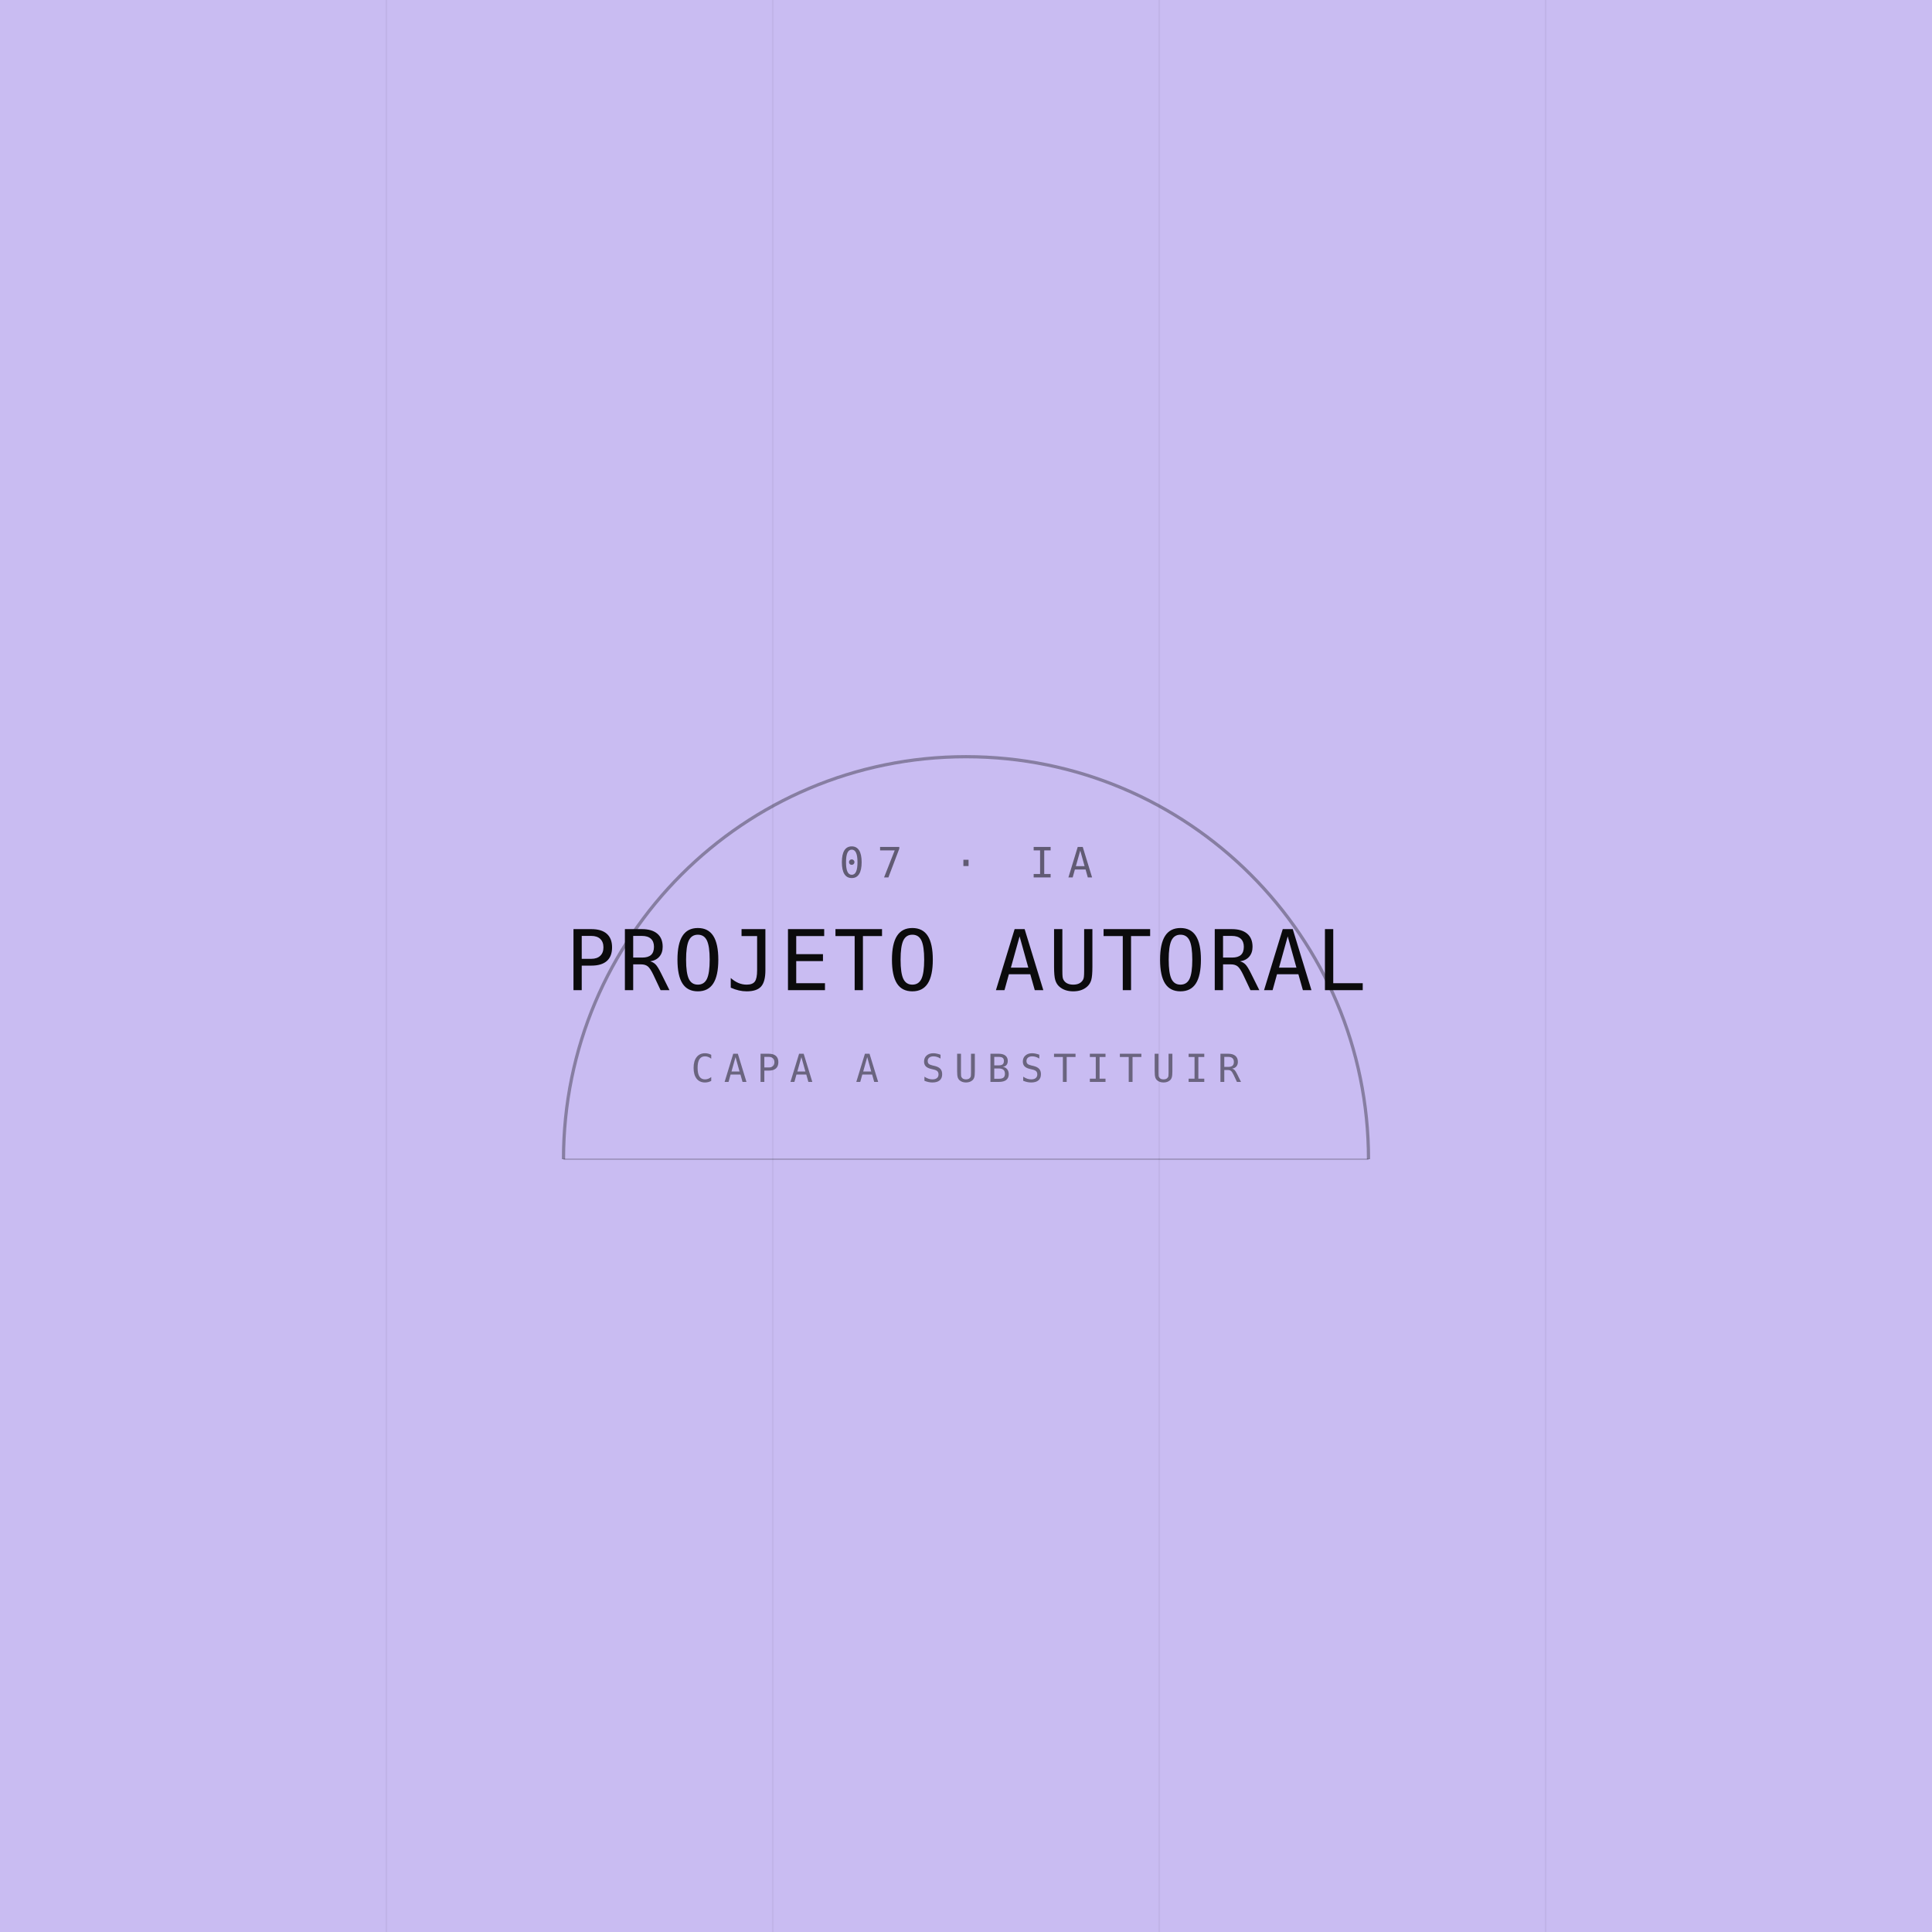
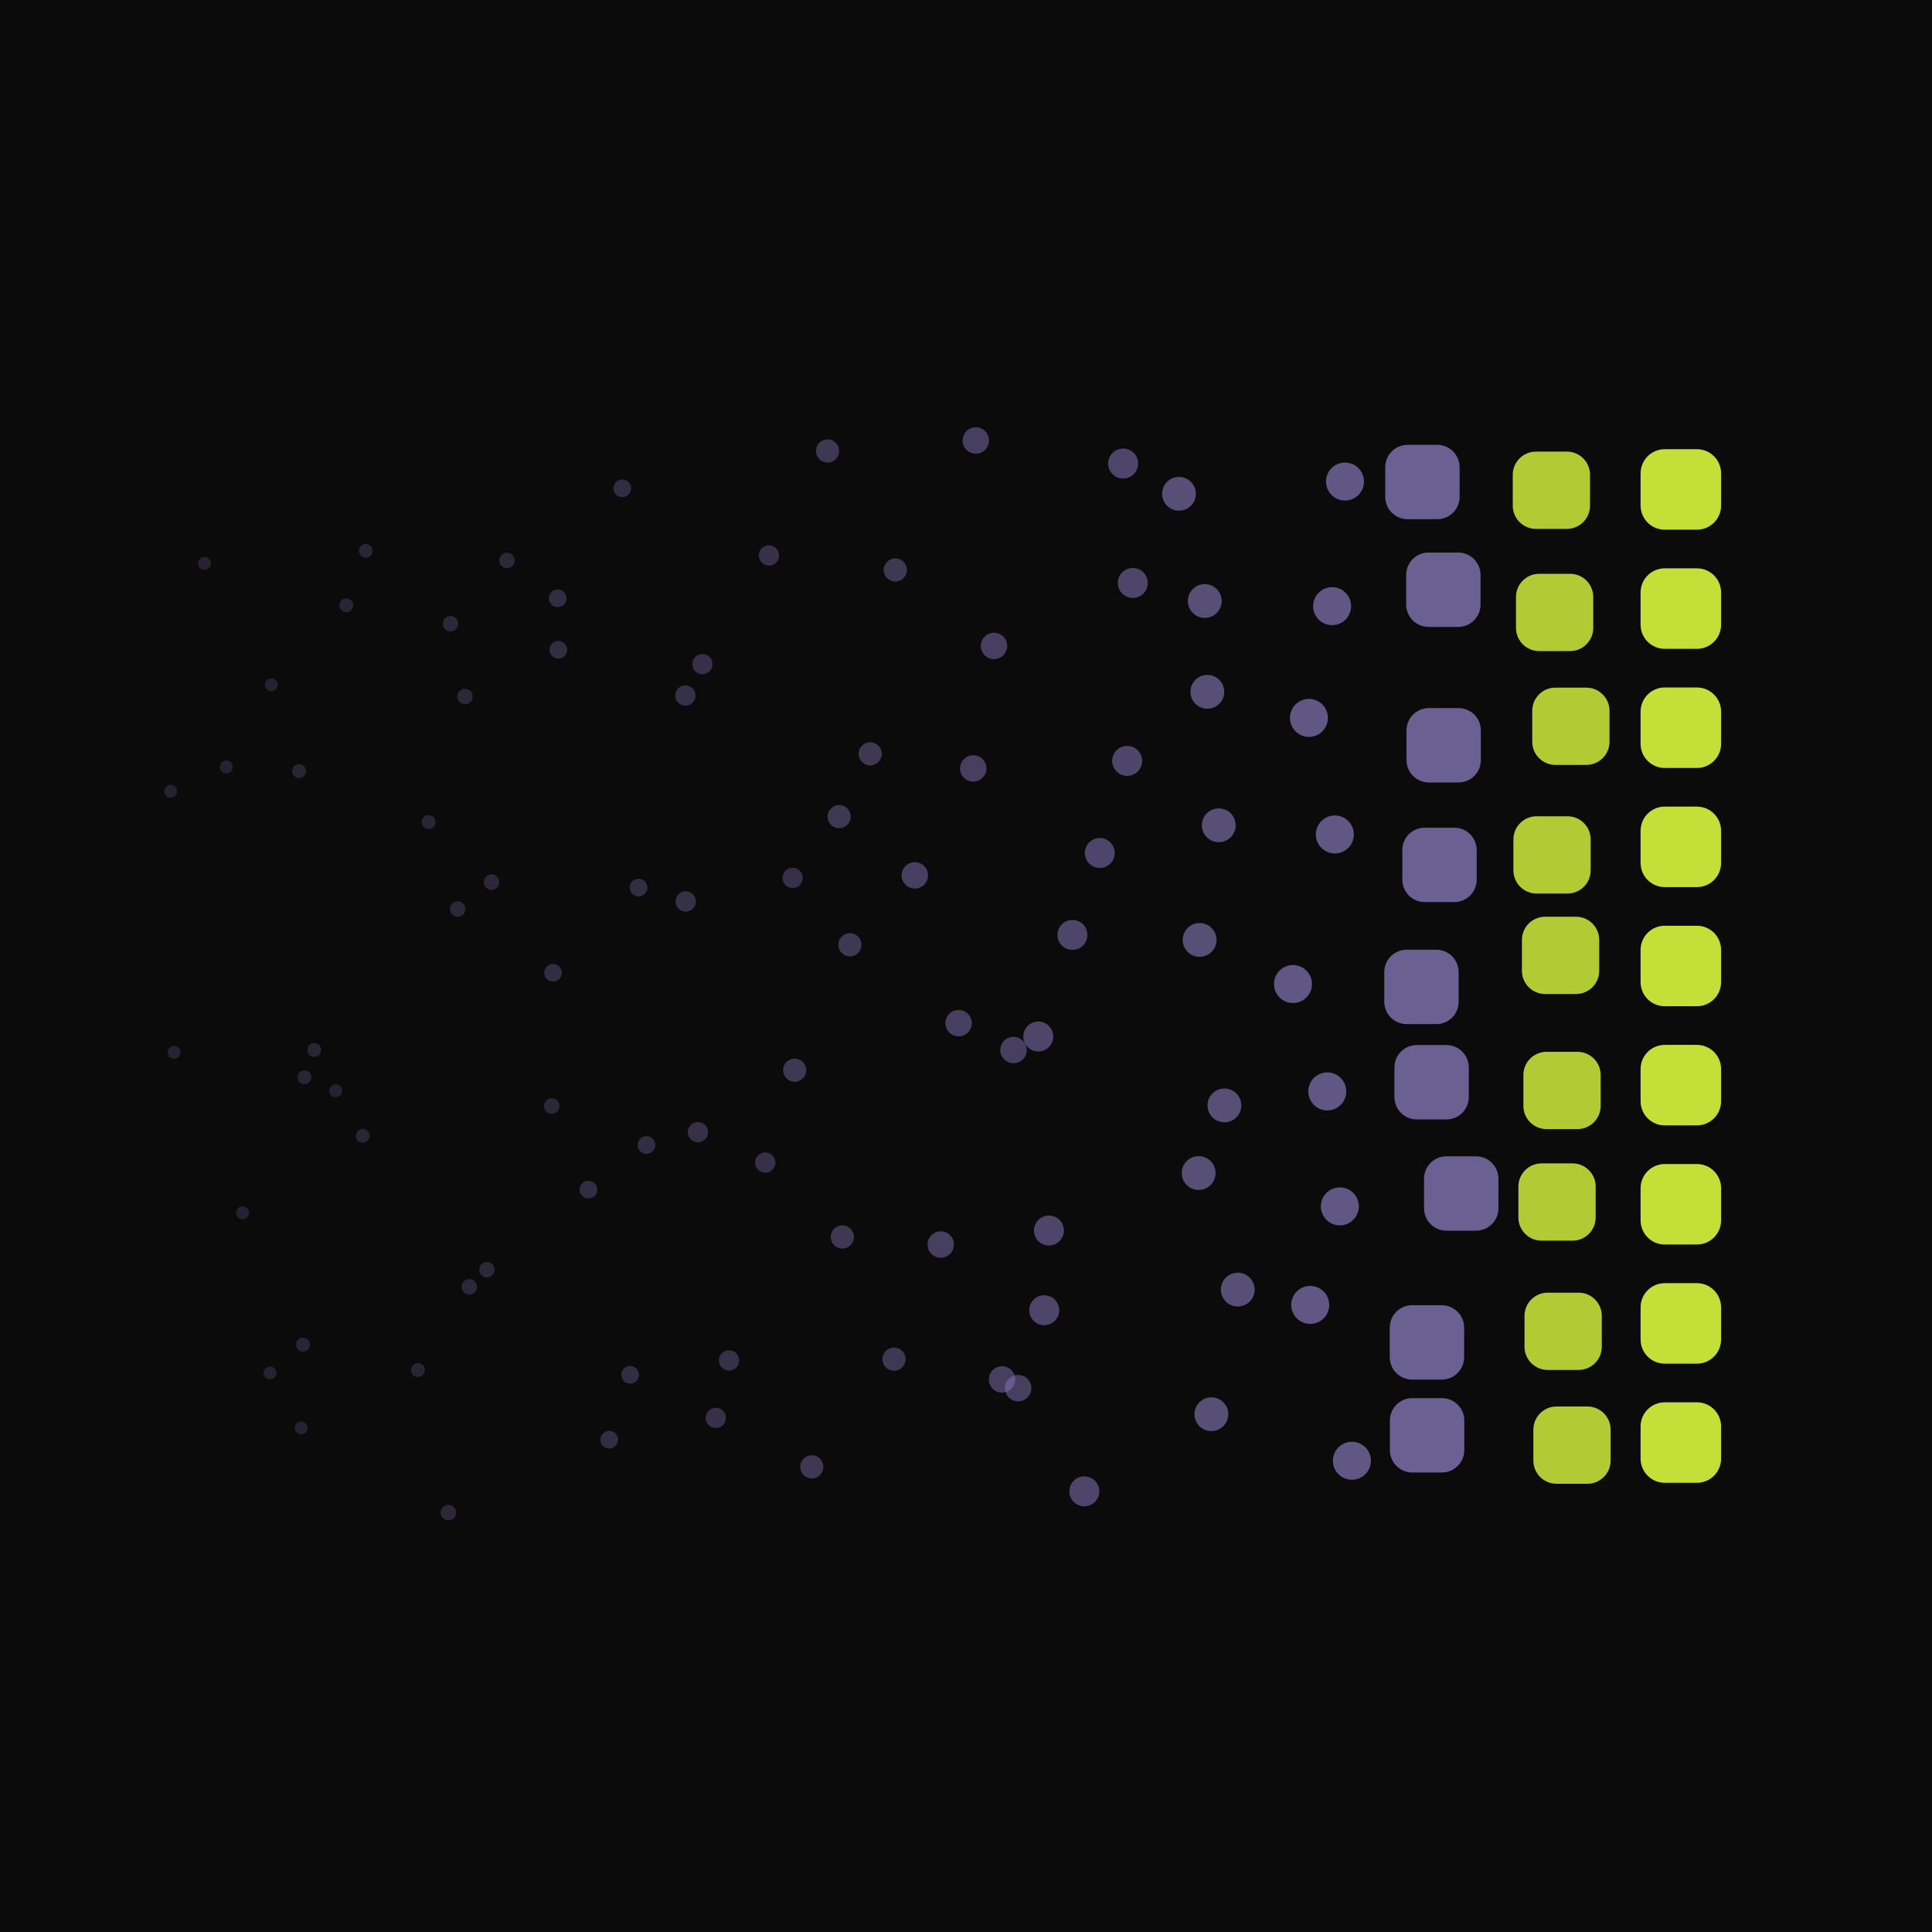
- <svg xmlns="http://www.w3.org/2000/svg" viewBox="0 0 1200 1200" width="1200" height="1200" role="img" aria-label="Projeto autoral — Direção de imagem com IA. Capa provisória.">
-   <rect width="1200" height="1200" fill="#C9BCF2" />
-   <line x1="240" y1="0" x2="240" y2="1200" stroke="#0B0B0C" stroke-width="1" opacity=".05" />
-   <line x1="480" y1="0" x2="480" y2="1200" stroke="#0B0B0C" stroke-width="1" opacity=".05" />
-   <line x1="720" y1="0" x2="720" y2="1200" stroke="#0B0B0C" stroke-width="1" opacity=".05" />
-   <line x1="960" y1="0" x2="960" y2="1200" stroke="#0B0B0C" stroke-width="1" opacity=".05" />
-   <path d="M350 720a250 250 0 0 1 500 0" fill="none" stroke="#0B0B0C" stroke-width="2" opacity=".35" />
-   <path d="M350 720h500" stroke="#0B0B0C" stroke-width="1" opacity=".2" />
-   <g font-family="'JetBrains Mono',ui-monospace,monospace" text-anchor="middle" fill="#0B0B0C">
-     <text x="600" y="545" font-size="26" letter-spacing="8" opacity=".55">07 · IA</text>
-     <text x="600" y="615" font-size="52" letter-spacing="2">PROJETO AUTORAL</text>
-     <text x="600" y="672" font-size="24" letter-spacing="6" opacity=".5">CAPA A SUBSTITUIR</text>
+ <svg xmlns="http://www.w3.org/2000/svg" viewBox="0 0 1200 1200" width="1200" height="1200" role="img" aria-label="Capa gráfica do case Projeto autoral, Direção de imagem com IA">
+   <rect width="1200" height="1200" fill="#0B0B0C" />
+   <g>
+     <circle cx="127.0" cy="349.9" r="4.0" fill="#8F7FC4" opacity="0.20" />
+     <circle cx="168.5" cy="425.4" r="4.0" fill="#8F7FC4" opacity="0.20" />
+     <circle cx="106.0" cy="491.5" r="4.0" fill="#8F7FC4" opacity="0.20" />
+     <circle cx="140.6" cy="476.4" r="4.0" fill="#8F7FC4" opacity="0.20" />
+     <circle cx="108.1" cy="653.7" r="4.0" fill="#8F7FC4" opacity="0.20" />
+     <circle cx="208.5" cy="677.5" r="4.0" fill="#8F7FC4" opacity="0.20" />
+     <circle cx="150.7" cy="753.3" r="4.0" fill="#8F7FC4" opacity="0.20" />
+     <circle cx="167.7" cy="852.8" r="4.0" fill="#8F7FC4" opacity="0.20" />
+     <circle cx="187.1" cy="886.9" r="4.0" fill="#8F7FC4" opacity="0.20" />
+     <circle cx="227.2" cy="342.1" r="4.3" fill="#8F7FC4" opacity="0.22" />
+     <circle cx="215.1" cy="376.0" r="4.3" fill="#8F7FC4" opacity="0.22" />
+     <circle cx="185.8" cy="479.0" r="4.3" fill="#8F7FC4" opacity="0.22" />
+     <circle cx="266.2" cy="510.6" r="4.3" fill="#8F7FC4" opacity="0.22" />
+     <circle cx="195.2" cy="652.2" r="4.3" fill="#8F7FC4" opacity="0.22" />
+     <circle cx="189.1" cy="669.1" r="4.3" fill="#8F7FC4" opacity="0.22" />
+     <circle cx="225.3" cy="705.5" r="4.3" fill="#8F7FC4" opacity="0.22" />
+     <circle cx="188.2" cy="835.2" r="4.3" fill="#8F7FC4" opacity="0.22" />
+     <circle cx="259.6" cy="851.0" r="4.3" fill="#8F7FC4" opacity="0.22" />
+     <circle cx="314.9" cy="348.1" r="4.8" fill="#8F7FC4" opacity="0.25" />
+     <circle cx="279.8" cy="387.4" r="4.8" fill="#8F7FC4" opacity="0.25" />
+     <circle cx="288.8" cy="432.6" r="4.8" fill="#8F7FC4" opacity="0.25" />
+     <circle cx="305.3" cy="547.9" r="4.8" fill="#8F7FC4" opacity="0.25" />
+     <circle cx="284.3" cy="564.6" r="4.8" fill="#8F7FC4" opacity="0.25" />
+     <circle cx="342.7" cy="687.0" r="4.8" fill="#8F7FC4" opacity="0.25" />
+     <circle cx="291.5" cy="799.3" r="4.8" fill="#8F7FC4" opacity="0.25" />
+     <circle cx="302.4" cy="788.7" r="4.8" fill="#8F7FC4" opacity="0.25" />
+     <circle cx="278.5" cy="939.5" r="4.8" fill="#8F7FC4" opacity="0.25" />
+     <circle cx="386.5" cy="303.3" r="5.5" fill="#8F7FC4" opacity="0.29" />
+     <circle cx="346.4" cy="371.6" r="5.5" fill="#8F7FC4" opacity="0.29" />
+     <circle cx="346.8" cy="403.6" r="5.5" fill="#8F7FC4" opacity="0.29" />
+     <circle cx="396.6" cy="551.3" r="5.5" fill="#8F7FC4" opacity="0.29" />
+     <circle cx="343.5" cy="604.2" r="5.5" fill="#8F7FC4" opacity="0.29" />
+     <circle cx="401.5" cy="711.2" r="5.5" fill="#8F7FC4" opacity="0.29" />
+     <circle cx="365.5" cy="738.9" r="5.5" fill="#8F7FC4" opacity="0.29" />
+     <circle cx="391.4" cy="853.9" r="5.5" fill="#8F7FC4" opacity="0.29" />
+     <circle cx="378.4" cy="894.2" r="5.5" fill="#8F7FC4" opacity="0.29" />
+     <circle cx="477.6" cy="345.0" r="6.3" fill="#8F7FC4" opacity="0.33" />
+     <circle cx="436.3" cy="412.5" r="6.3" fill="#8F7FC4" opacity="0.33" />
+     <circle cx="425.7" cy="432.0" r="6.3" fill="#8F7FC4" opacity="0.33" />
+     <circle cx="492.3" cy="545.3" r="6.3" fill="#8F7FC4" opacity="0.33" />
+     <circle cx="425.9" cy="559.9" r="6.3" fill="#8F7FC4" opacity="0.33" />
+     <circle cx="433.5" cy="703.2" r="6.3" fill="#8F7FC4" opacity="0.33" />
+     <circle cx="475.3" cy="722.1" r="6.3" fill="#8F7FC4" opacity="0.33" />
+     <circle cx="452.8" cy="845.0" r="6.3" fill="#8F7FC4" opacity="0.33" />
+     <circle cx="444.6" cy="880.7" r="6.3" fill="#8F7FC4" opacity="0.33" />
+     <circle cx="514.0" cy="280.1" r="7.2" fill="#8F7FC4" opacity="0.39" />
+     <circle cx="556.1" cy="354.0" r="7.2" fill="#8F7FC4" opacity="0.39" />
+     <circle cx="540.5" cy="468.2" r="7.2" fill="#8F7FC4" opacity="0.39" />
+     <circle cx="521.2" cy="507.2" r="7.2" fill="#8F7FC4" opacity="0.39" />
+     <circle cx="527.9" cy="586.8" r="7.2" fill="#8F7FC4" opacity="0.39" />
+     <circle cx="493.6" cy="664.7" r="7.2" fill="#8F7FC4" opacity="0.39" />
+     <circle cx="523.2" cy="768.3" r="7.2" fill="#8F7FC4" opacity="0.39" />
+     <circle cx="555.3" cy="844.2" r="7.2" fill="#8F7FC4" opacity="0.39" />
+     <circle cx="504.2" cy="911.1" r="7.2" fill="#8F7FC4" opacity="0.39" />
+     <circle cx="606.1" cy="273.6" r="8.2" fill="#8F7FC4" opacity="0.45" />
+     <circle cx="617.4" cy="401.2" r="8.2" fill="#8F7FC4" opacity="0.45" />
+     <circle cx="604.5" cy="477.3" r="8.2" fill="#8F7FC4" opacity="0.45" />
+     <circle cx="568.2" cy="543.7" r="8.2" fill="#8F7FC4" opacity="0.45" />
+     <circle cx="595.4" cy="635.5" r="8.2" fill="#8F7FC4" opacity="0.45" />
+     <circle cx="629.5" cy="652.2" r="8.2" fill="#8F7FC4" opacity="0.45" />
+     <circle cx="584.3" cy="773.0" r="8.2" fill="#8F7FC4" opacity="0.45" />
+     <circle cx="622.4" cy="856.8" r="8.2" fill="#8F7FC4" opacity="0.45" />
+     <circle cx="632.4" cy="862.2" r="8.2" fill="#8F7FC4" opacity="0.45" />
+     <circle cx="697.6" cy="287.9" r="9.3" fill="#8F7FC4" opacity="0.51" />
+     <circle cx="703.6" cy="362.1" r="9.3" fill="#8F7FC4" opacity="0.51" />
+     <circle cx="700.1" cy="472.6" r="9.3" fill="#8F7FC4" opacity="0.51" />
+     <circle cx="683.1" cy="529.8" r="9.3" fill="#8F7FC4" opacity="0.51" />
+     <circle cx="666.1" cy="580.7" r="9.3" fill="#8F7FC4" opacity="0.51" />
+     <circle cx="644.9" cy="643.8" r="9.3" fill="#8F7FC4" opacity="0.51" />
+     <circle cx="651.5" cy="764.3" r="9.3" fill="#8F7FC4" opacity="0.51" />
+     <circle cx="648.6" cy="813.8" r="9.3" fill="#8F7FC4" opacity="0.51" />
+     <circle cx="673.5" cy="926.3" r="9.3" fill="#8F7FC4" opacity="0.51" />
+     <circle cx="732.3" cy="306.7" r="10.5" fill="#8F7FC4" opacity="0.58" />
+     <circle cx="748.3" cy="373.3" r="10.5" fill="#8F7FC4" opacity="0.58" />
+     <circle cx="749.9" cy="429.7" r="10.5" fill="#8F7FC4" opacity="0.58" />
+     <circle cx="757.0" cy="512.6" r="10.5" fill="#8F7FC4" opacity="0.58" />
+     <circle cx="745.1" cy="583.8" r="10.5" fill="#8F7FC4" opacity="0.58" />
+     <circle cx="760.5" cy="686.6" r="10.5" fill="#8F7FC4" opacity="0.58" />
+     <circle cx="744.5" cy="728.6" r="10.5" fill="#8F7FC4" opacity="0.58" />
+     <circle cx="768.8" cy="801.0" r="10.5" fill="#8F7FC4" opacity="0.58" />
+     <circle cx="752.4" cy="878.4" r="10.5" fill="#8F7FC4" opacity="0.58" />
+     <circle cx="835.4" cy="299.1" r="11.8" fill="#8F7FC4" opacity="0.65" />
+     <circle cx="827.4" cy="376.5" r="11.8" fill="#8F7FC4" opacity="0.65" />
+     <circle cx="813.0" cy="445.9" r="11.8" fill="#8F7FC4" opacity="0.65" />
+     <circle cx="829.1" cy="518.3" r="11.8" fill="#8F7FC4" opacity="0.65" />
+     <circle cx="803.1" cy="611.2" r="11.8" fill="#8F7FC4" opacity="0.65" />
+     <circle cx="824.4" cy="677.9" r="11.8" fill="#8F7FC4" opacity="0.65" />
+     <circle cx="832.2" cy="749.3" r="11.8" fill="#8F7FC4" opacity="0.65" />
+     <circle cx="813.8" cy="810.5" r="11.8" fill="#8F7FC4" opacity="0.65" />
+     <circle cx="839.7" cy="907.3" r="11.8" fill="#8F7FC4" opacity="0.65" />
+     <rect x="860.4" y="276.3" width="46.2" height="46.2" rx="13.9" fill="#8F7FC4" opacity="0.73" />
+     <rect x="873.4" y="343.2" width="46.2" height="46.2" rx="13.9" fill="#8F7FC4" opacity="0.73" />
+     <rect x="873.6" y="439.8" width="46.2" height="46.2" rx="13.9" fill="#8F7FC4" opacity="0.73" />
+     <rect x="871.0" y="514.1" width="46.2" height="46.2" rx="13.9" fill="#8F7FC4" opacity="0.73" />
+     <rect x="859.8" y="589.9" width="46.2" height="46.2" rx="13.9" fill="#8F7FC4" opacity="0.73" />
+     <rect x="866.1" y="649.1" width="46.2" height="46.2" rx="13.9" fill="#8F7FC4" opacity="0.73" />
+     <rect x="884.5" y="718.2" width="46.2" height="46.2" rx="13.9" fill="#8F7FC4" opacity="0.73" />
+     <rect x="863.2" y="810.7" width="46.2" height="46.2" rx="13.9" fill="#8F7FC4" opacity="0.73" />
+     <rect x="863.3" y="868.4" width="46.2" height="46.2" rx="13.9" fill="#8F7FC4" opacity="0.73" />
+     <rect x="939.6" y="280.5" width="48.0" height="48.0" rx="14.4" fill="#D9F63E" opacity="0.81" />
+     <rect x="941.6" y="356.4" width="48.0" height="48.0" rx="14.4" fill="#D9F63E" opacity="0.81" />
+     <rect x="951.7" y="427.1" width="48.0" height="48.0" rx="14.4" fill="#D9F63E" opacity="0.81" />
+     <rect x="940.0" y="507.0" width="48.0" height="48.0" rx="14.4" fill="#D9F63E" opacity="0.81" />
+     <rect x="945.3" y="569.4" width="48.0" height="48.0" rx="14.4" fill="#D9F63E" opacity="0.81" />
+     <rect x="946.2" y="653.3" width="48.0" height="48.0" rx="14.4" fill="#D9F63E" opacity="0.81" />
+     <rect x="943.1" y="722.6" width="48.0" height="48.0" rx="14.4" fill="#D9F63E" opacity="0.81" />
+     <rect x="946.9" y="802.9" width="48.0" height="48.0" rx="14.4" fill="#D9F63E" opacity="0.81" />
+     <rect x="952.4" y="873.6" width="48.0" height="48.0" rx="14.4" fill="#D9F63E" opacity="0.81" />
+     <rect x="1019.0" y="279.0" width="50.0" height="50.0" rx="15.0" fill="#D9F63E" opacity="0.90" />
+     <rect x="1019.0" y="353.0" width="50.0" height="50.0" rx="15.0" fill="#D9F63E" opacity="0.90" />
+     <rect x="1019.0" y="427.0" width="50.0" height="50.0" rx="15.0" fill="#D9F63E" opacity="0.90" />
+     <rect x="1019.0" y="501.0" width="50.0" height="50.0" rx="15.0" fill="#D9F63E" opacity="0.90" />
+     <rect x="1019.0" y="575.0" width="50.0" height="50.0" rx="15.0" fill="#D9F63E" opacity="0.90" />
+     <rect x="1019.0" y="649.0" width="50.0" height="50.0" rx="15.0" fill="#D9F63E" opacity="0.90" />
+     <rect x="1019.0" y="723.0" width="50.0" height="50.0" rx="15.0" fill="#D9F63E" opacity="0.90" />
+     <rect x="1019.0" y="797.0" width="50.0" height="50.0" rx="15.0" fill="#D9F63E" opacity="0.90" />
+     <rect x="1019.0" y="871.0" width="50.0" height="50.0" rx="15.0" fill="#D9F63E" opacity="0.90" />
  </g>
</svg>
